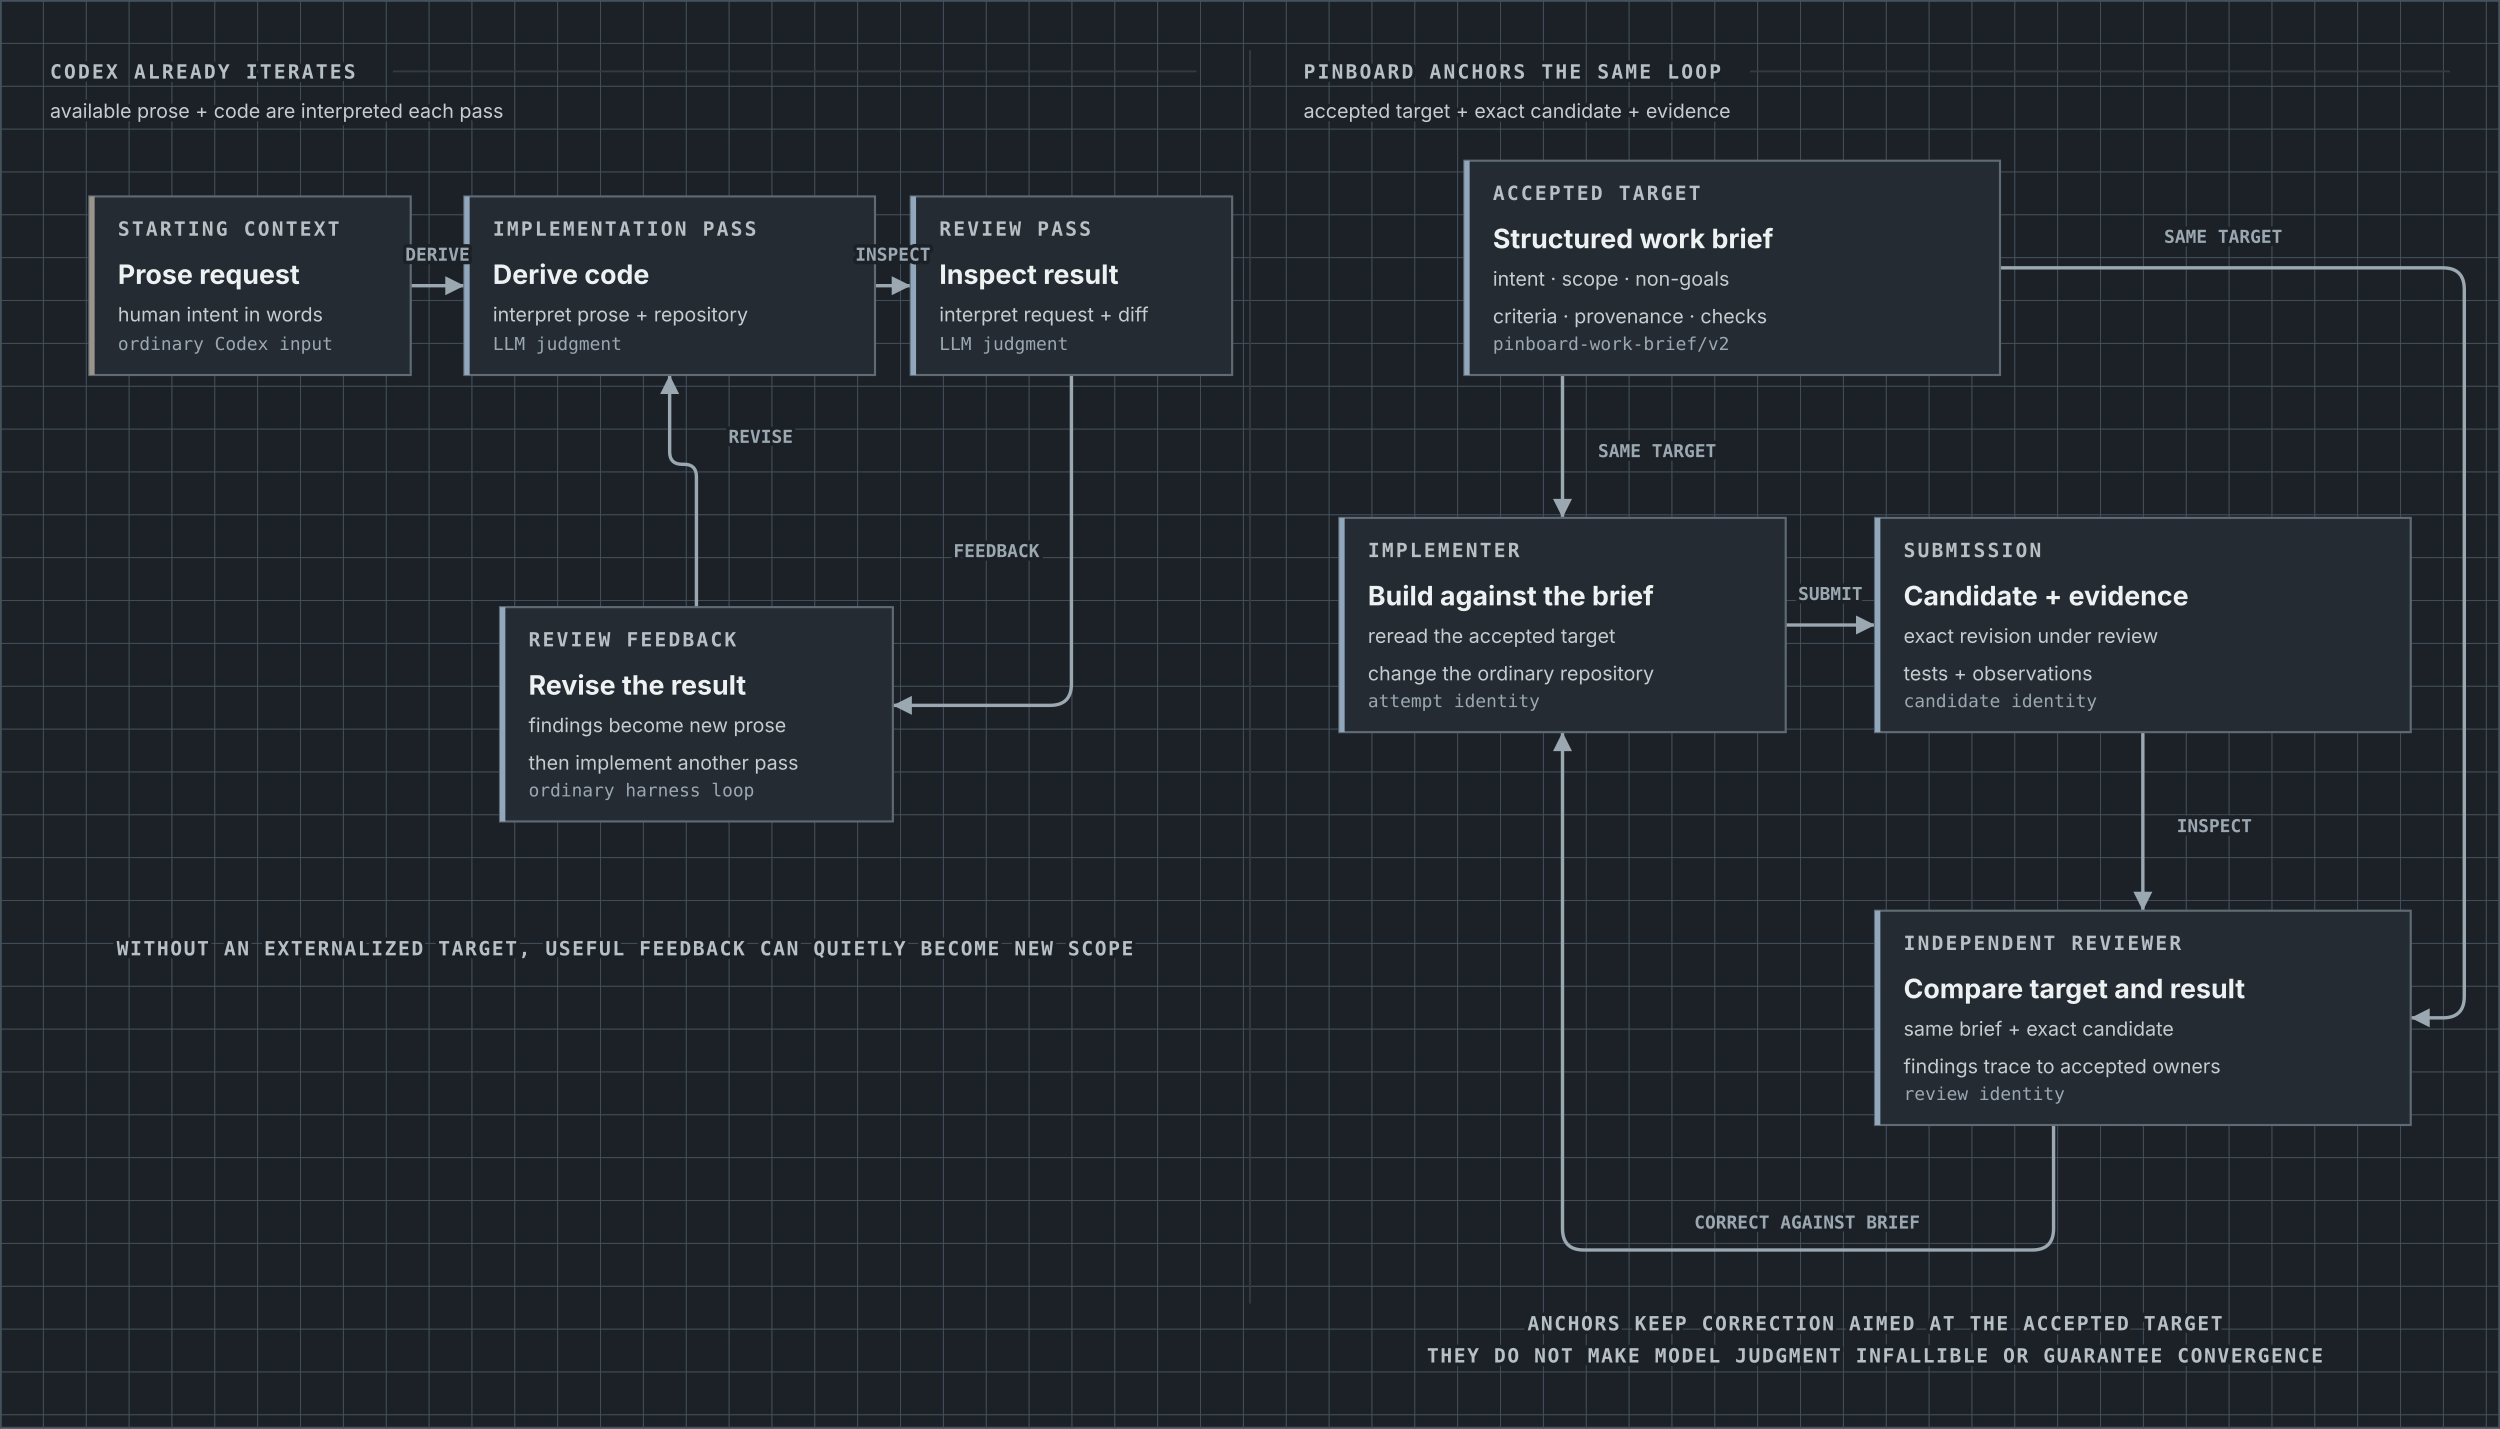
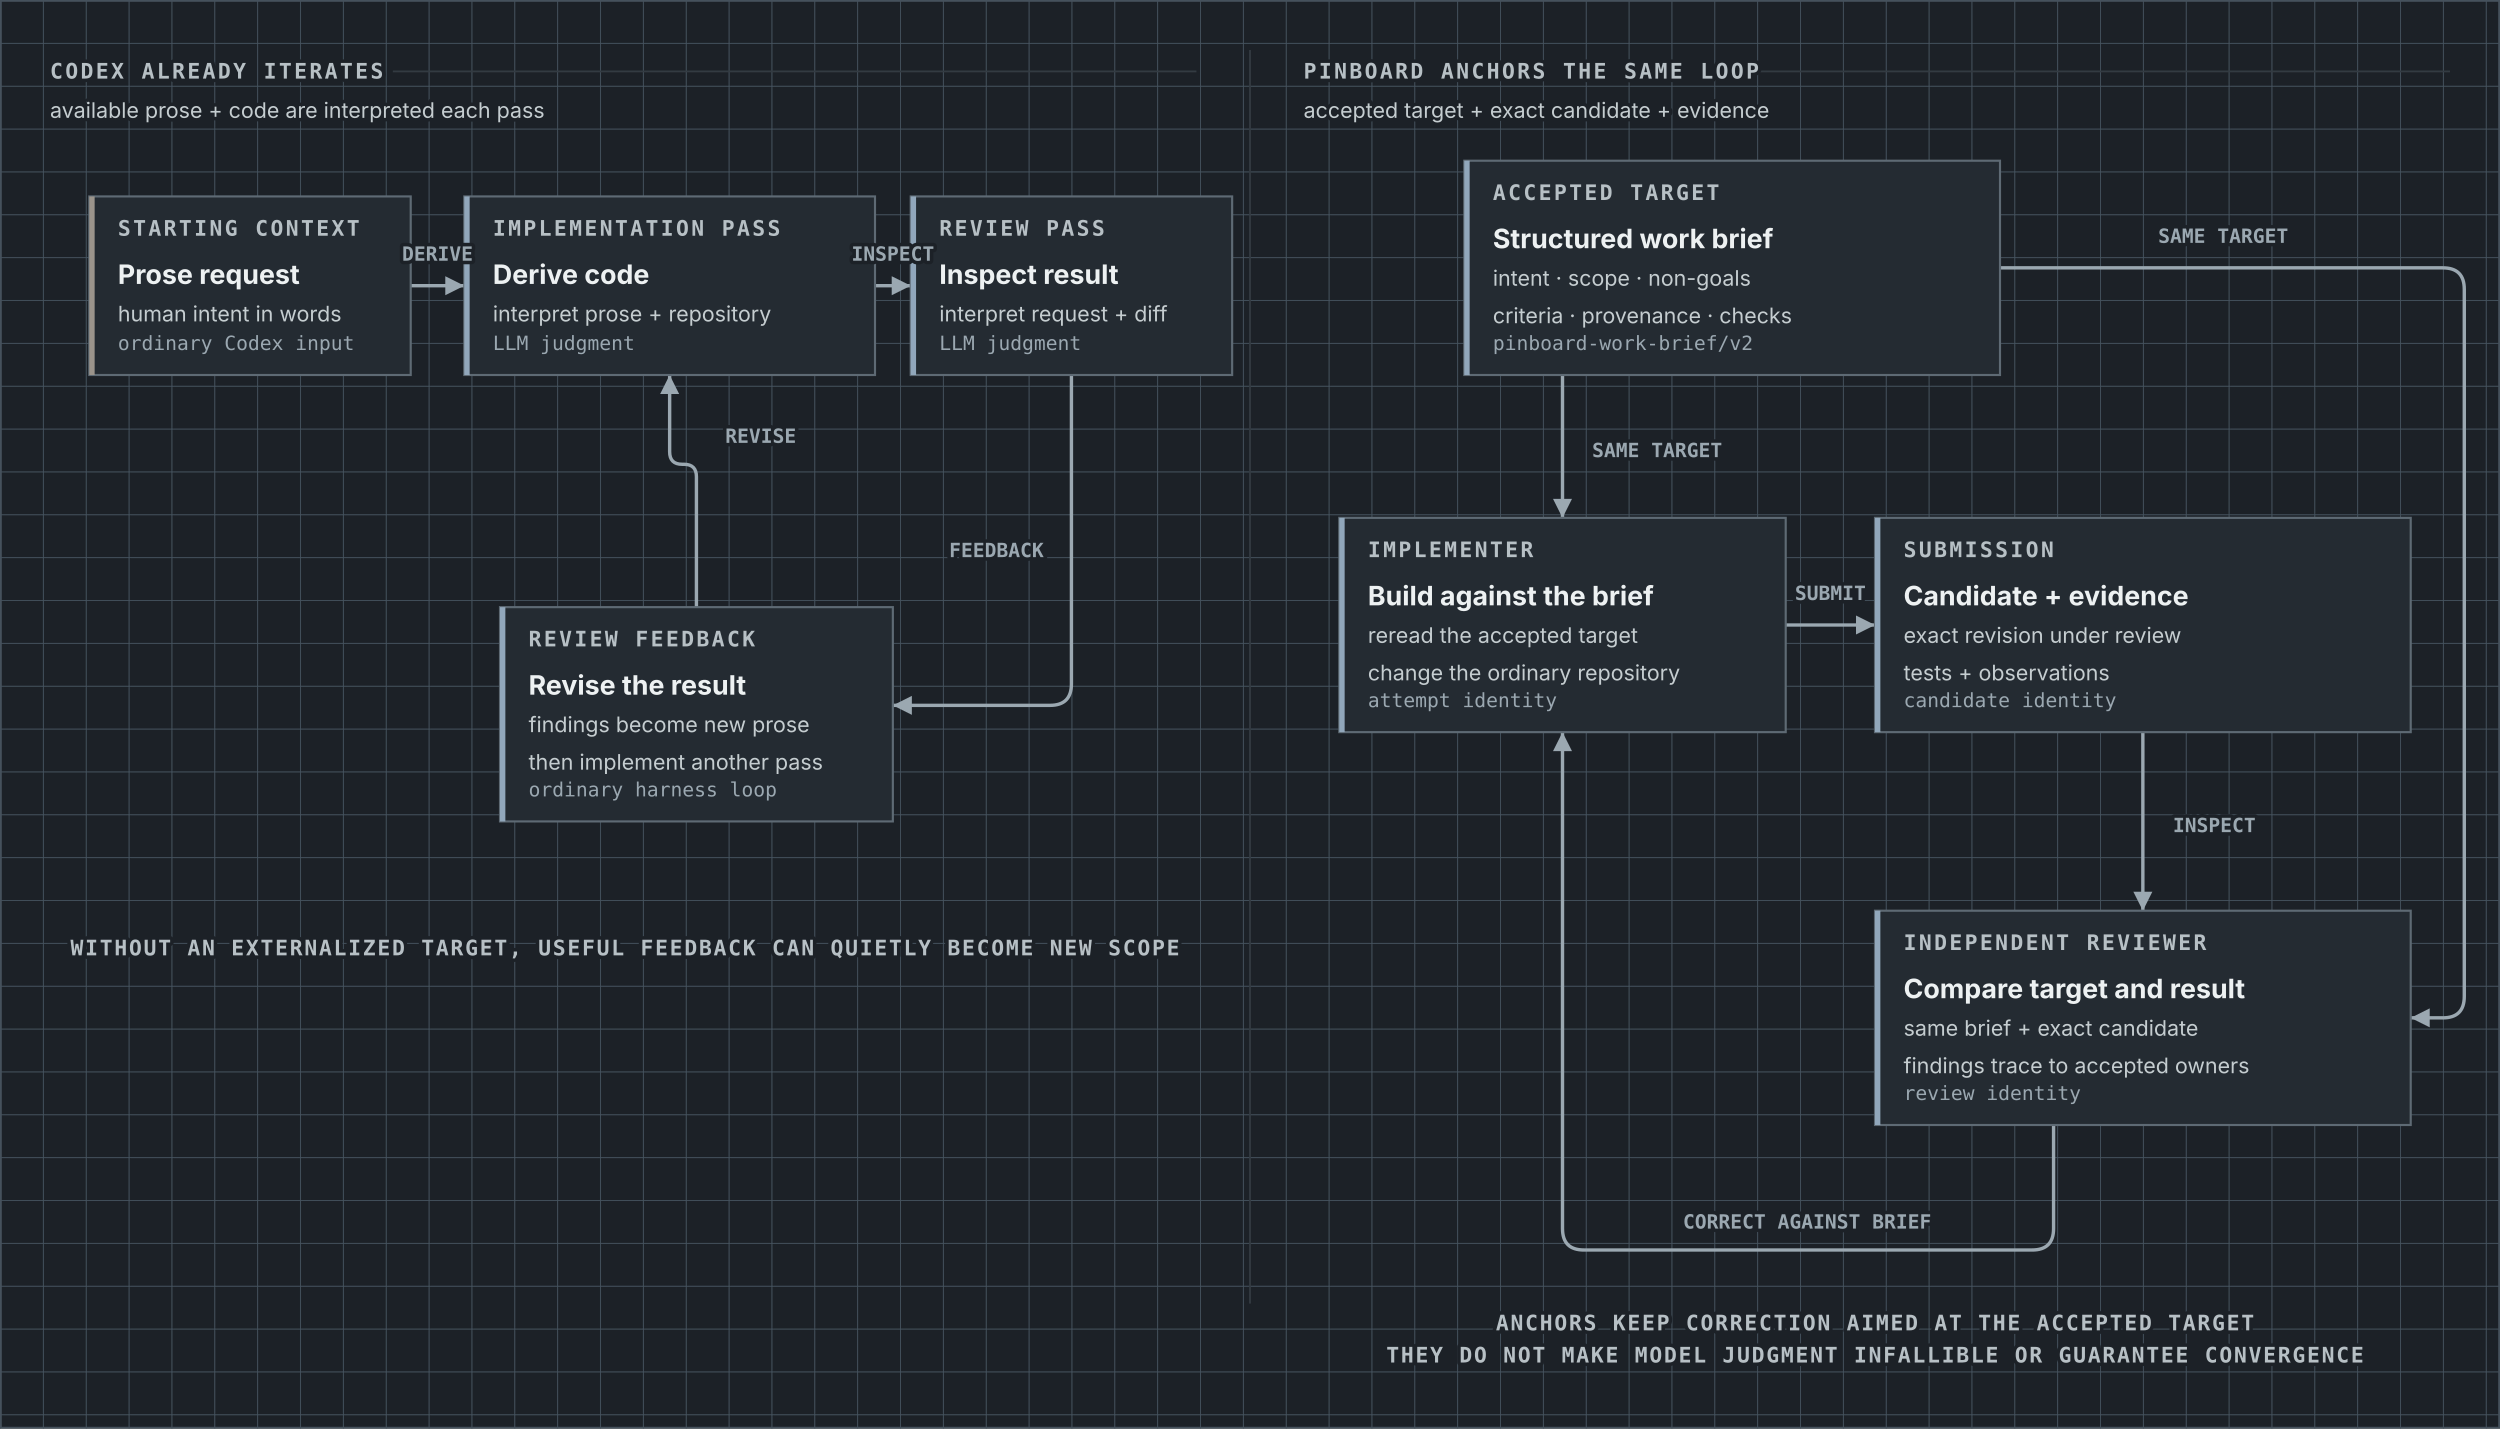
<svg xmlns="http://www.w3.org/2000/svg" role="img" aria-labelledby="title description" viewBox="0 0 1400 800">
  <defs>
    <pattern id="grid" width="24" height="24" patternUnits="userSpaceOnUse">
      <path d="M24 0H0V24" fill="none" stroke="#45535f" stroke-width="1" />
    </pattern>
    <marker id="arrow" viewBox="0 0 10 10" refX="9" refY="5" markerWidth="7" markerHeight="7" orient="auto">
      <path d="M1 1L9 5L1 9Z" fill="#9ba8b1" />
    </marker>
    <style>
      text { font-family: ui-sans-serif, system-ui, -apple-system, BlinkMacSystemFont, "Segoe UI", sans-serif; fill: #edf1f2; }
      .section-label, .box-label, .box-meta, .connector-label, .note-meta { font-family: ui-monospace, SFMono-Regular, Menlo, monospace; }
-       .section-label, .box-label { font-size: 11px; font-weight: 700; letter-spacing: 0.11em; fill: #b7c0c5; }
-       .section-subtitle { font-size: 11px; fill: #c5cdd0; }
+       .section-label, .box-label { font-size: 12px; font-weight: 700; letter-spacing: 0.11em; fill: #b7c0c5; }
+       .section-subtitle { font-size: 12px; fill: #c5cdd0; }
      .guide { stroke: #333b42; stroke-width: 1; }
      .connector { fill: none; stroke: #9ba8b1; stroke-width: 1.9; stroke-linecap: round; }
-       .connector-label { font-size: 10px; font-weight: 700; fill: #9ba8b1; }
+       .connector-label { font-size: 11px; font-weight: 700; fill: #9ba8b1; }
      .box { fill: #242b32; stroke: #5e6a74; stroke-width: 1.2; }
      .box-title { font-size: 15px; font-weight: 700; }
-       .box-body { font-size: 11px; fill: #c5cdd0; }
-       .box-meta { font-size: 10px; fill: #9ba8b1; }
+       .box-body { font-size: 12px; fill: #c5cdd0; }
+       .box-meta { font-size: 11px; fill: #9ba8b1; }
      .note { fill: #c5cdd0; }
      .note-meta { font-weight: 700; letter-spacing: 0.08em; fill: #b7c0c5; }
      .canvas-text { paint-order: stroke fill; stroke: #1c2127; stroke-width: 4px; stroke-linejoin: round; }
    </style>
  </defs>
  <rect width="1400" height="800" fill="#1c2127" />
  <rect width="1400" height="800" fill="url(#grid)" />
  <rect x="0.5" y="0.5" width="1399" height="799" fill="none" stroke="#45515c" />
  <line x1="220" y1="40" x2="670" y2="40" class="guide" />
  <line x1="980" y1="40" x2="1372" y2="40" class="guide" />
  <line x1="700" y1="28" x2="700" y2="730" class="guide" />
  <path d="M230 160L260 160" class="connector" marker-end="url(#arrow)" />
  <path d="M490 160L510 160" class="connector" marker-end="url(#arrow)" />
  <path d="M600 210L600 383Q600 395 588 395L500 395" class="connector" marker-end="url(#arrow)" />
  <path d="M390 340L390 267Q390 260 383 260L382 260Q375 260 375 253L375 210" class="connector" marker-end="url(#arrow)" />
  <path d="M875 210L875 290" class="connector" marker-end="url(#arrow)" />
  <path d="M1120 150L1368 150Q1380 150 1380 162L1380 558Q1380 570 1368 570L1350 570" class="connector" marker-end="url(#arrow)" />
  <path d="M1000 350L1050 350" class="connector" marker-end="url(#arrow)" />
  <path d="M1200 410L1200 510" class="connector" marker-end="url(#arrow)" />
  <path d="M1150 630L1150 688Q1150 700 1138 700L887 700Q875 700 875 688L875 410" class="connector" marker-end="url(#arrow)" />
  <rect x="50" y="110" width="180" height="100" class="box" />
  <rect x="50" y="110" width="3" height="100" fill="#9b948b" />
  <rect x="260" y="110" width="230" height="100" class="box" />
  <rect x="260" y="110" width="3" height="100" fill="#91a7bb" />
  <rect x="510" y="110" width="180" height="100" class="box" />
  <rect x="510" y="110" width="3" height="100" fill="#91a7bb" />
  <rect x="280" y="340" width="220" height="120" class="box" />
  <rect x="280" y="340" width="3" height="120" fill="#91a7bb" />
  <rect x="820" y="90" width="300" height="120" class="box" />
  <rect x="820" y="90" width="3" height="120" fill="#91a7bb" />
  <rect x="750" y="290" width="250" height="120" class="box" />
  <rect x="750" y="290" width="3" height="120" fill="#91a7bb" />
  <rect x="1050" y="290" width="300" height="120" class="box" />
  <rect x="1050" y="290" width="3" height="120" fill="#91a7bb" />
  <rect x="1050" y="510" width="300" height="120" class="box" />
  <rect x="1050" y="510" width="3" height="120" fill="#91a7bb" />
  <text x="28" y="44" class="section-label canvas-text">CODEX ALREADY ITERATES</text>
  <text x="28" y="66" class="section-subtitle canvas-text">available prose + code are interpreted each pass</text>
  <text x="730" y="44" class="section-label canvas-text">PINBOARD ANCHORS THE SAME LOOP</text>
  <text x="730" y="66" class="section-subtitle canvas-text">accepted target + exact candidate + evidence</text>
  <text x="245" y="146" text-anchor="middle" class="connector-label canvas-text">DERIVE</text>
  <text x="500" y="146" text-anchor="middle" class="connector-label canvas-text">INSPECT</text>
  <text x="558" y="312" text-anchor="middle" class="connector-label canvas-text">FEEDBACK</text>
  <text x="426" y="248" text-anchor="middle" class="connector-label canvas-text">REVISE</text>
  <text x="928" y="256" text-anchor="middle" class="connector-label canvas-text">SAME TARGET</text>
  <text x="1245" y="136" text-anchor="middle" class="connector-label canvas-text">SAME TARGET</text>
  <text x="1025" y="336" text-anchor="middle" class="connector-label canvas-text">SUBMIT</text>
  <text x="1240" y="466" text-anchor="middle" class="connector-label canvas-text">INSPECT</text>
  <text x="1012" y="688" text-anchor="middle" class="connector-label canvas-text">CORRECT AGAINST BRIEF</text>
  <text x="66" y="132" class="box-label">STARTING CONTEXT</text>
  <text x="66" y="159" class="box-title">Prose request</text>
  <text x="66" y="180" class="box-body">human intent in words</text>
  <text x="66" y="196" class="box-meta">ordinary Codex input</text>
  <text x="276" y="132" class="box-label">IMPLEMENTATION PASS</text>
  <text x="276" y="159" class="box-title">Derive code</text>
  <text x="276" y="180" class="box-body">interpret prose + repository</text>
  <text x="276" y="196" class="box-meta">LLM judgment</text>
  <text x="526" y="132" class="box-label">REVIEW PASS</text>
  <text x="526" y="159" class="box-title">Inspect result</text>
  <text x="526" y="180" class="box-body">interpret request + diff</text>
  <text x="526" y="196" class="box-meta">LLM judgment</text>
  <text x="296" y="362" class="box-label">REVIEW FEEDBACK</text>
  <text x="296" y="389" class="box-title">Revise the result</text>
  <text x="296" y="410" class="box-body">findings become new prose</text>
  <text x="296" y="431" class="box-body">then implement another pass</text>
  <text x="296" y="446" class="box-meta">ordinary harness loop</text>
  <text x="836" y="112" class="box-label">ACCEPTED TARGET</text>
  <text x="836" y="139" class="box-title">Structured work brief</text>
  <text x="836" y="160" class="box-body">intent · scope · non-goals</text>
  <text x="836" y="181" class="box-body">criteria · provenance · checks</text>
  <text x="836" y="196" class="box-meta">pinboard-work-brief/v2</text>
  <text x="766" y="312" class="box-label">IMPLEMENTER</text>
  <text x="766" y="339" class="box-title">Build against the brief</text>
  <text x="766" y="360" class="box-body">reread the accepted target</text>
  <text x="766" y="381" class="box-body">change the ordinary repository</text>
  <text x="766" y="396" class="box-meta">attempt identity</text>
  <text x="1066" y="312" class="box-label">SUBMISSION</text>
  <text x="1066" y="339" class="box-title">Candidate + evidence</text>
  <text x="1066" y="360" class="box-body">exact revision under review</text>
  <text x="1066" y="381" class="box-body">tests + observations</text>
  <text x="1066" y="396" class="box-meta">candidate identity</text>
  <text x="1066" y="532" class="box-label">INDEPENDENT REVIEWER</text>
  <text x="1066" y="559" class="box-title">Compare target and result</text>
  <text x="1066" y="580" class="box-body">same brief + exact candidate</text>
  <text x="1066" y="601" class="box-body">findings trace to accepted owners</text>
  <text x="1066" y="616" class="box-meta">review identity</text>
-   <text x="350" y="535" text-anchor="middle" font-size="11" class="note-meta canvas-text">WITHOUT AN EXTERNALIZED TARGET, USEFUL FEEDBACK CAN QUIETLY BECOME NEW SCOPE</text>
-   <text x="1050" y="745" text-anchor="middle" font-size="11" class="note-meta canvas-text">ANCHORS KEEP CORRECTION AIMED AT THE ACCEPTED TARGET</text>
-   <text x="1050" y="763" text-anchor="middle" font-size="11" class="note-meta canvas-text">THEY DO NOT MAKE MODEL JUDGMENT INFALLIBLE OR GUARANTEE CONVERGENCE</text>
+   <text x="350" y="535" text-anchor="middle" font-size="12" class="note-meta canvas-text">WITHOUT AN EXTERNALIZED TARGET, USEFUL FEEDBACK CAN QUIETLY BECOME NEW SCOPE</text>
+   <text x="1050" y="745" text-anchor="middle" font-size="12" class="note-meta canvas-text">ANCHORS KEEP CORRECTION AIMED AT THE ACCEPTED TARGET</text>
+   <text x="1050" y="763" text-anchor="middle" font-size="12" class="note-meta canvas-text">THEY DO NOT MAKE MODEL JUDGMENT INFALLIBLE OR GUARANTEE CONVERGENCE</text>
</svg>
